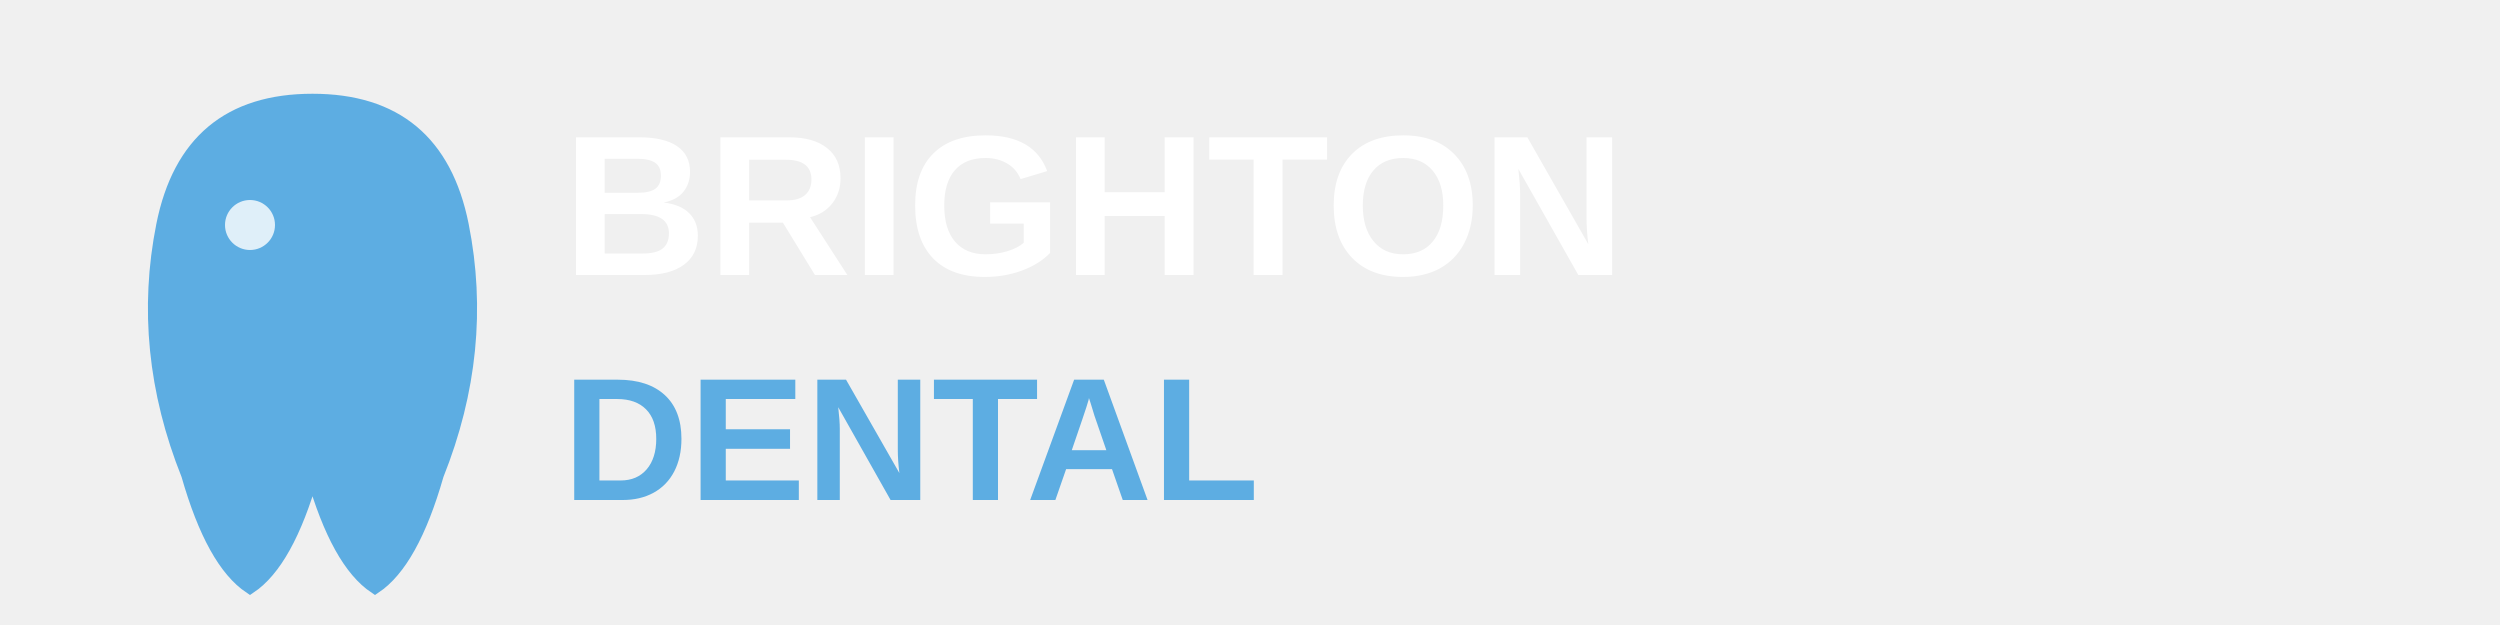
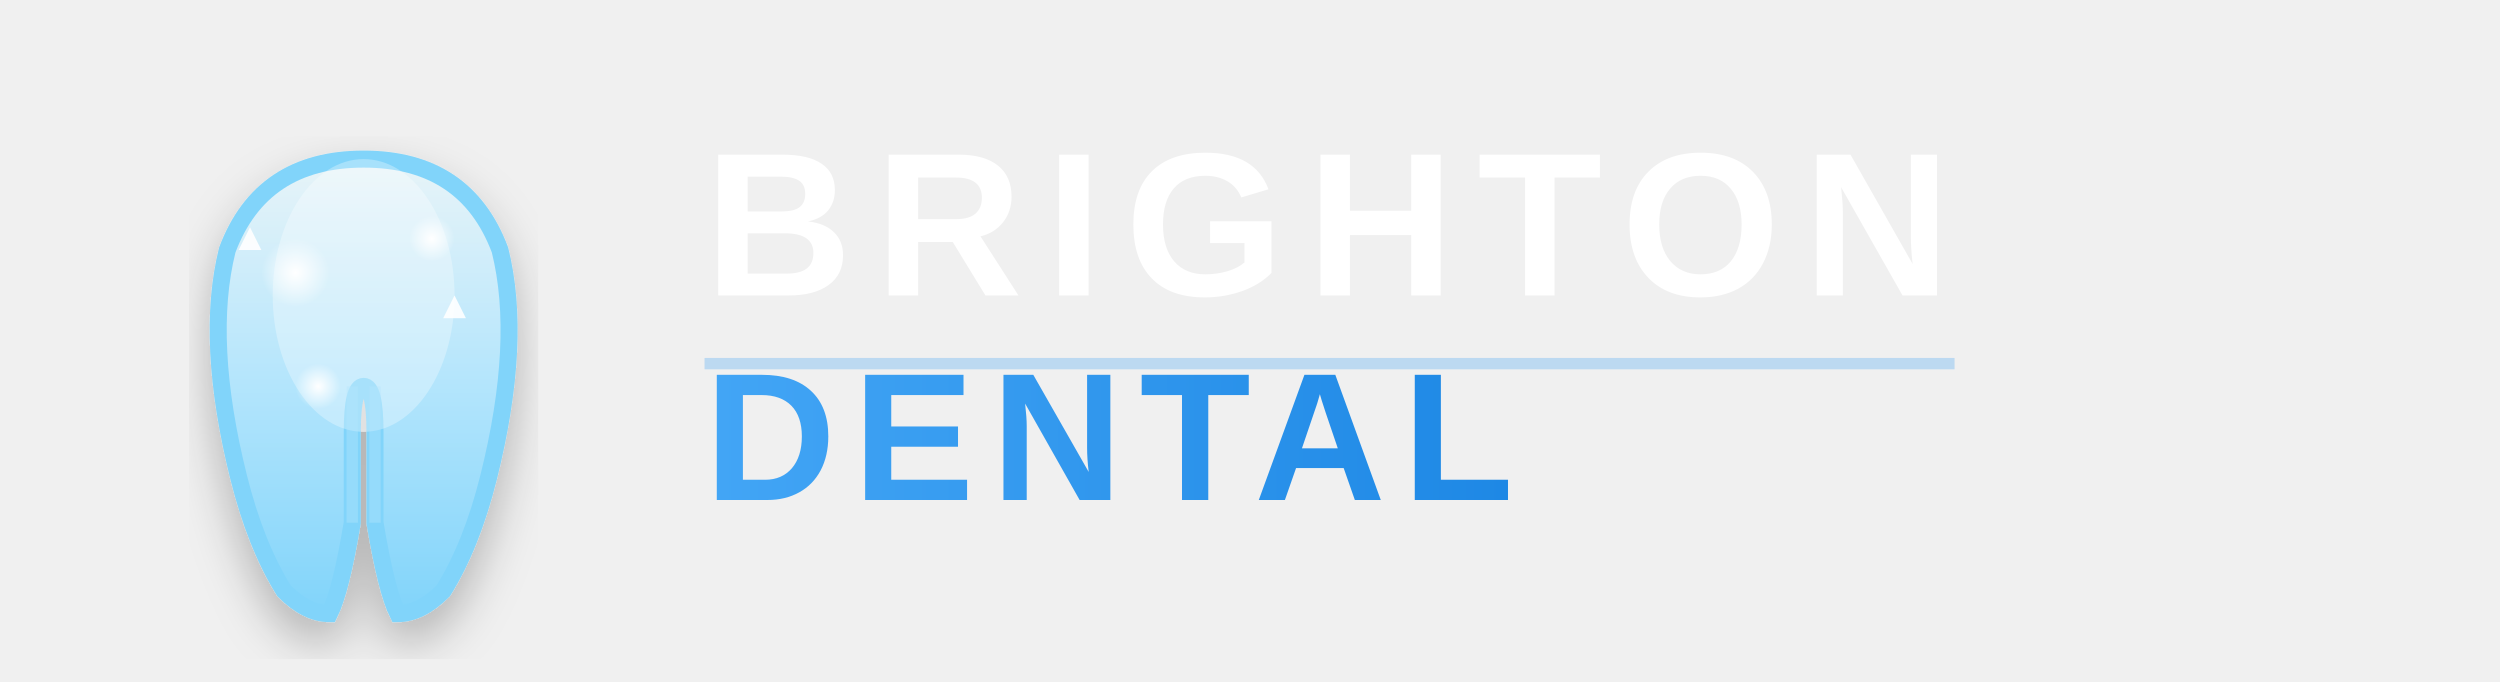
- <svg xmlns="http://www.w3.org/2000/svg" viewBox="0 0 200 50" fill="none">
-   <g transform="translate(5, 3)">
-     <path d="M 20 5 Q 10 5 8 15 Q 6 25 10 35 Q 12 42 15 44 Q 18 42 20 35 L 20 25 L 20 35 Q 22 42 25 44 Q 28 42 30 35 Q 34 25 32 15 Q 30 5 20 5 Z" fill="#5DADE2" stroke="#5DADE2" stroke-width="1" />
-     <circle cx="15" cy="15" r="2" fill="white" opacity="0.8" />
+ <svg xmlns="http://www.w3.org/2000/svg" viewBox="0 0 220 60" fill="none">
+   <defs>
+     <linearGradient id="toothGradient" x1="0%" y1="0%" x2="0%" y2="100%">
+       <stop offset="0%" style="stop-color:#E8F4F8;stop-opacity:1" />
+       <stop offset="50%" style="stop-color:#B3E5FC;stop-opacity:1" />
+       <stop offset="100%" style="stop-color:#81D4FA;stop-opacity:1" />
+     </linearGradient>
+     <linearGradient id="blueAccent" x1="0%" y1="0%" x2="100%" y2="0%">
+       <stop offset="0%" style="stop-color:#42A5F5;stop-opacity:1" />
+       <stop offset="100%" style="stop-color:#1E88E5;stop-opacity:1" />
+     </linearGradient>
+     <filter id="toothShadow">
+       <feDropShadow dx="0" dy="2" stdDeviation="2" flood-opacity="0.25" />
+     </filter>
+     <radialGradient id="sparkle">
+       <stop offset="0%" style="stop-color:#ffffff;stop-opacity:1" />
+       <stop offset="100%" style="stop-color:#ffffff;stop-opacity:0" />
+     </radialGradient>
+   </defs>
+   <g transform="translate(8, 6)" filter="url(#toothShadow)">
+     <path d="M 24 8 Q 15 8 12 16 Q 10 24 13 36 Q 14.5 42 17 46 Q 19 48 21 48 Q 22 46 23 40 L 23 32 Q 23 28 24 28 Q 25 28 25 32 L 25 40 Q 26 46 27 48 Q 29 48 31 46 Q 33.5 42 35 36 Q 38 24 36 16 Q 33 8 24 8 Z" fill="url(#toothGradient)" stroke="#81D4FA" stroke-width="1.5" />
+     <ellipse cx="24" cy="20" rx="8" ry="12" fill="white" opacity="0.3" />
+     <circle cx="18" cy="18" r="3" fill="url(#sparkle)" />
+     <circle cx="30" cy="15" r="2" fill="url(#sparkle)" />
+     <circle cx="20" cy="28" r="2" fill="url(#sparkle)" />
+     <path d="M 14 14 L 15 16 L 13 16 Z" fill="white" opacity="0.9" />
+     <path d="M 32 20 L 33 22 L 31 22 Z" fill="white" opacity="0.9" />
+     <path d="M 23 28 Q 23 32 23 40" stroke="#B3E5FC" stroke-width="1" opacity="0.4" />
+     <path d="M 25 28 Q 25 32 25 40" stroke="#B3E5FC" stroke-width="1" opacity="0.4" />
  </g>
-   <text x="45" y="22" font-family="Arial, Helvetica, sans-serif" font-size="16" font-weight="bold" fill="#ffffff">BRIGHTON</text>
-   <text x="45" y="40" font-family="Arial, Helvetica, sans-serif" font-size="14" font-weight="bold" fill="#5DADE2">DENTAL</text>
+   <path d="M 60 10 L 210 10 L 210 48 L 60 48 Z" fill="none" />
+   <text x="62" y="26" font-family="'Poppins', Arial, sans-serif" font-size="18" font-weight="700" fill="#ffffff" letter-spacing="2">BRIGHTON</text>
+   <text x="62" y="44" font-family="'Poppins', Arial, sans-serif" font-size="16" font-weight="600" fill="url(#blueAccent)" letter-spacing="1.5">DENTAL</text>
+   <line x1="62" y1="32" x2="172" y2="32" stroke="#42A5F5" stroke-width="1" opacity="0.3" />
</svg>
